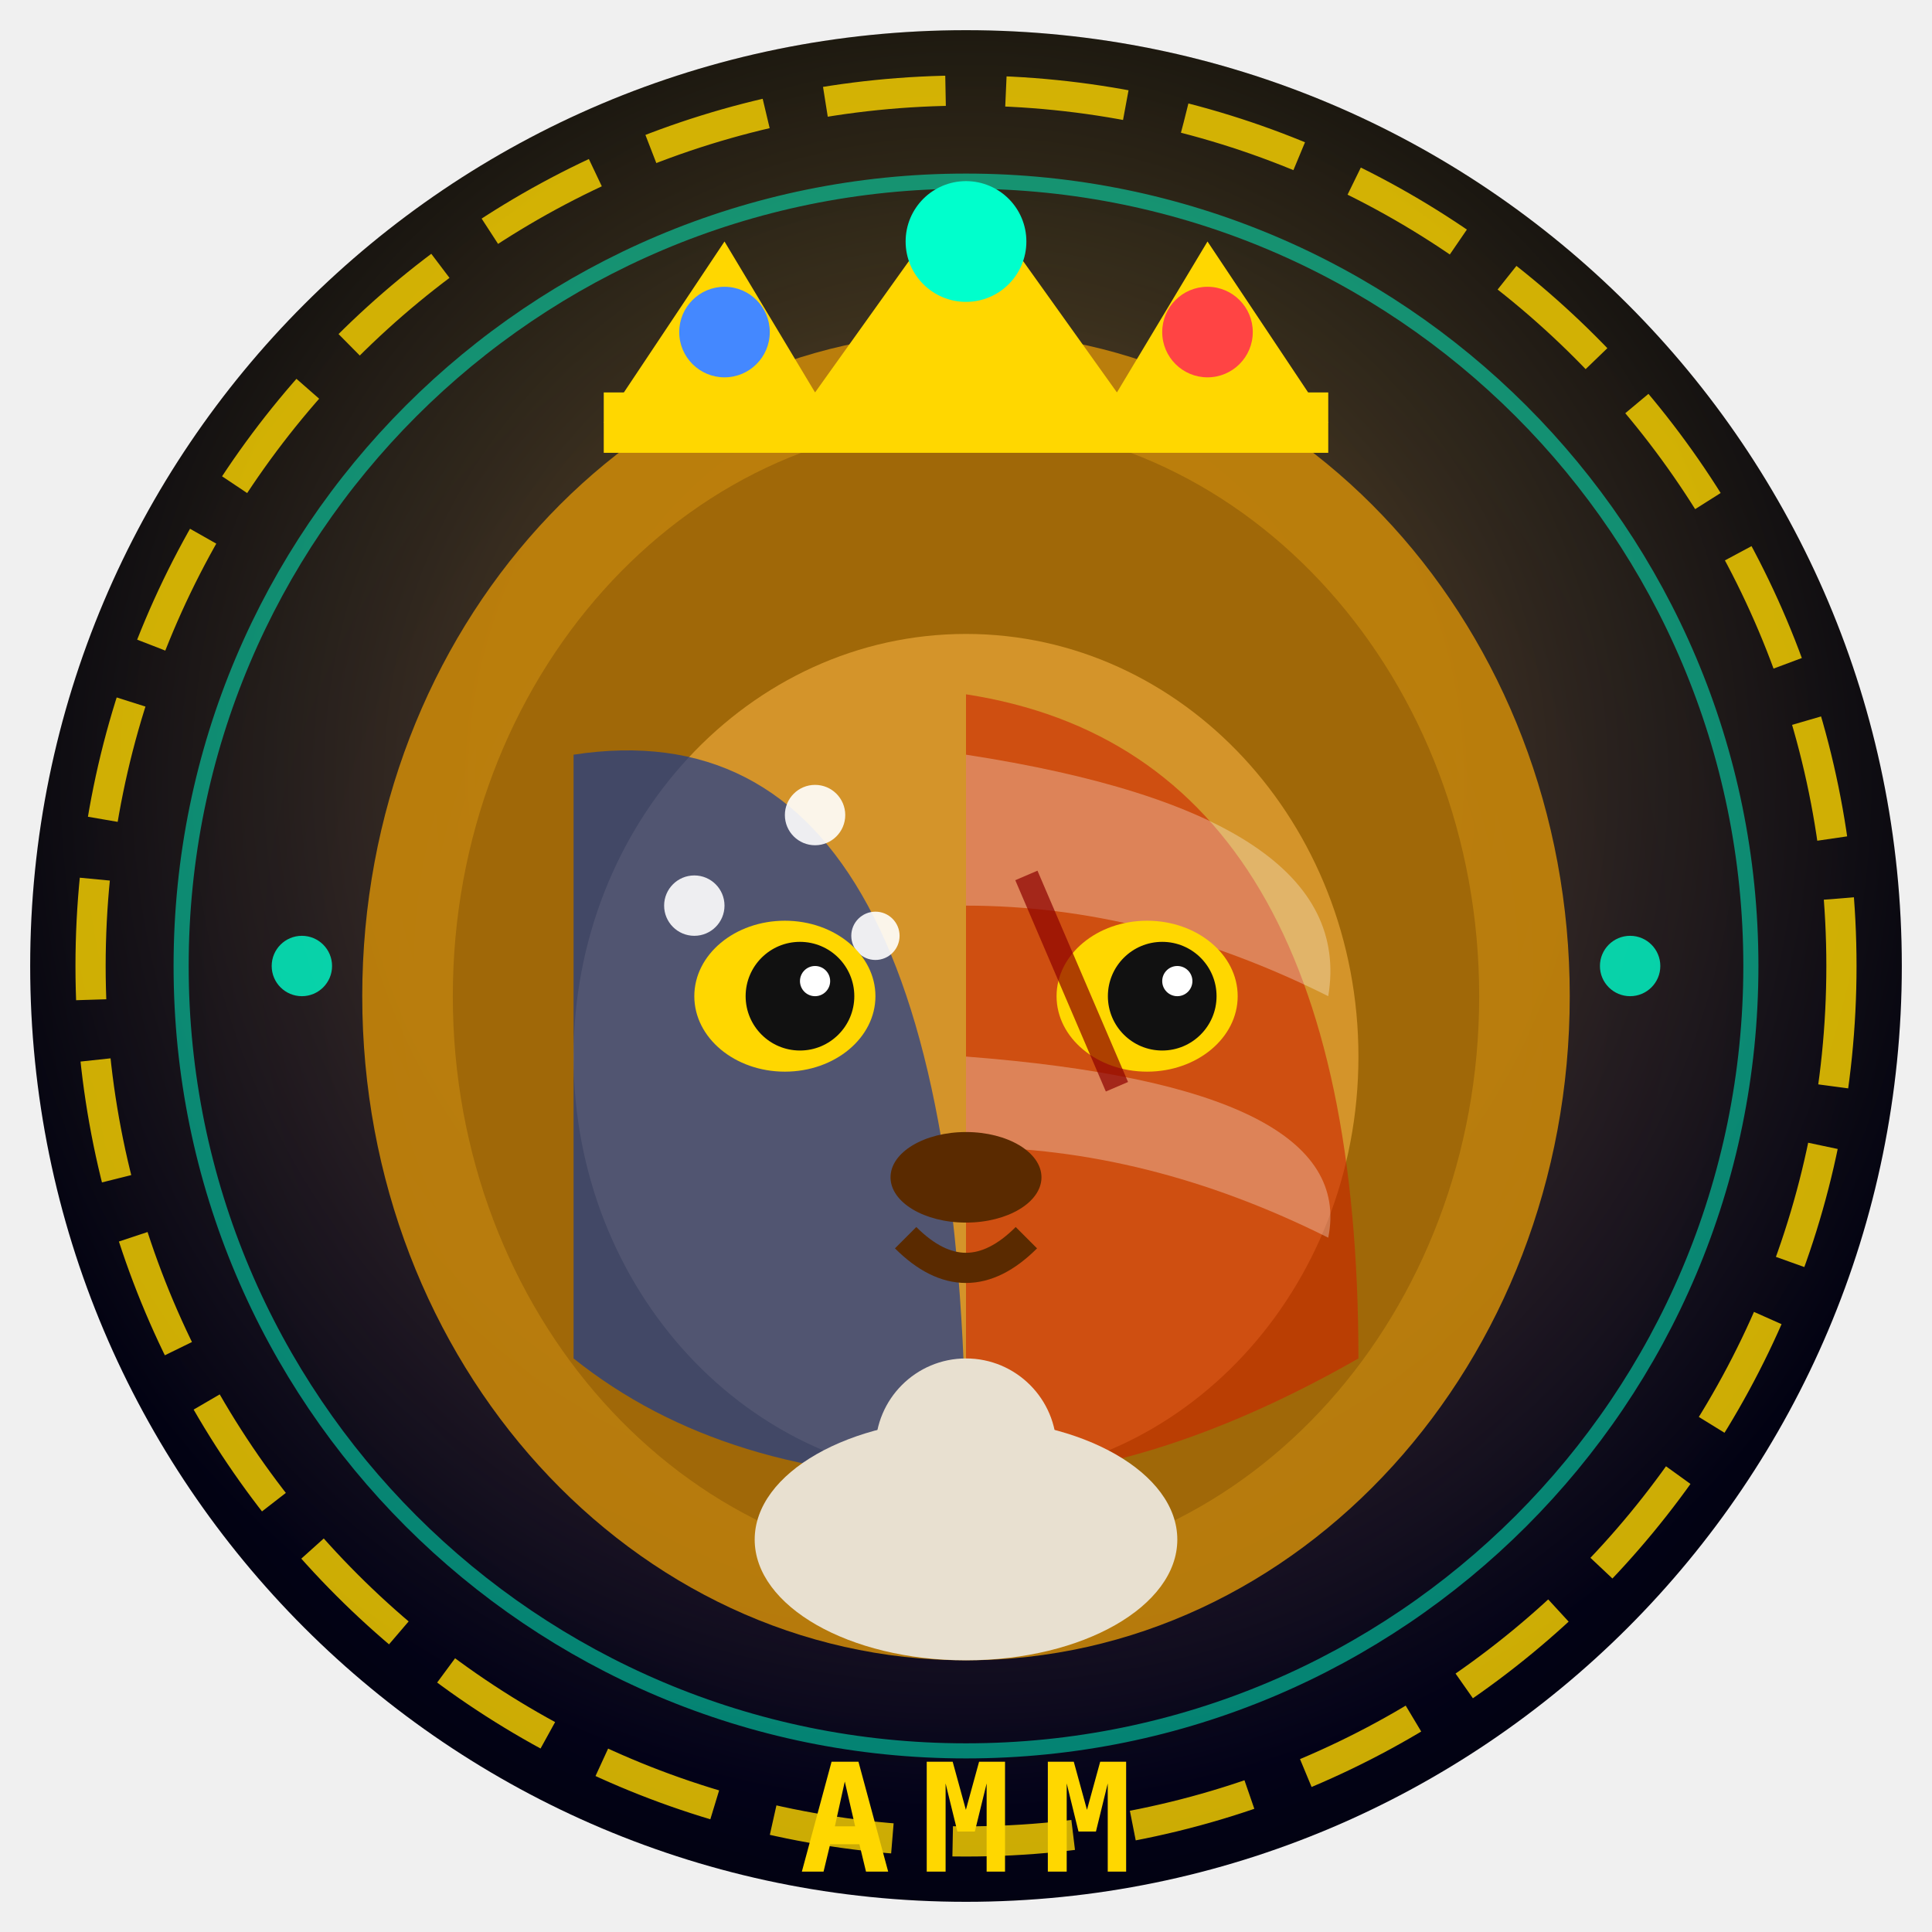
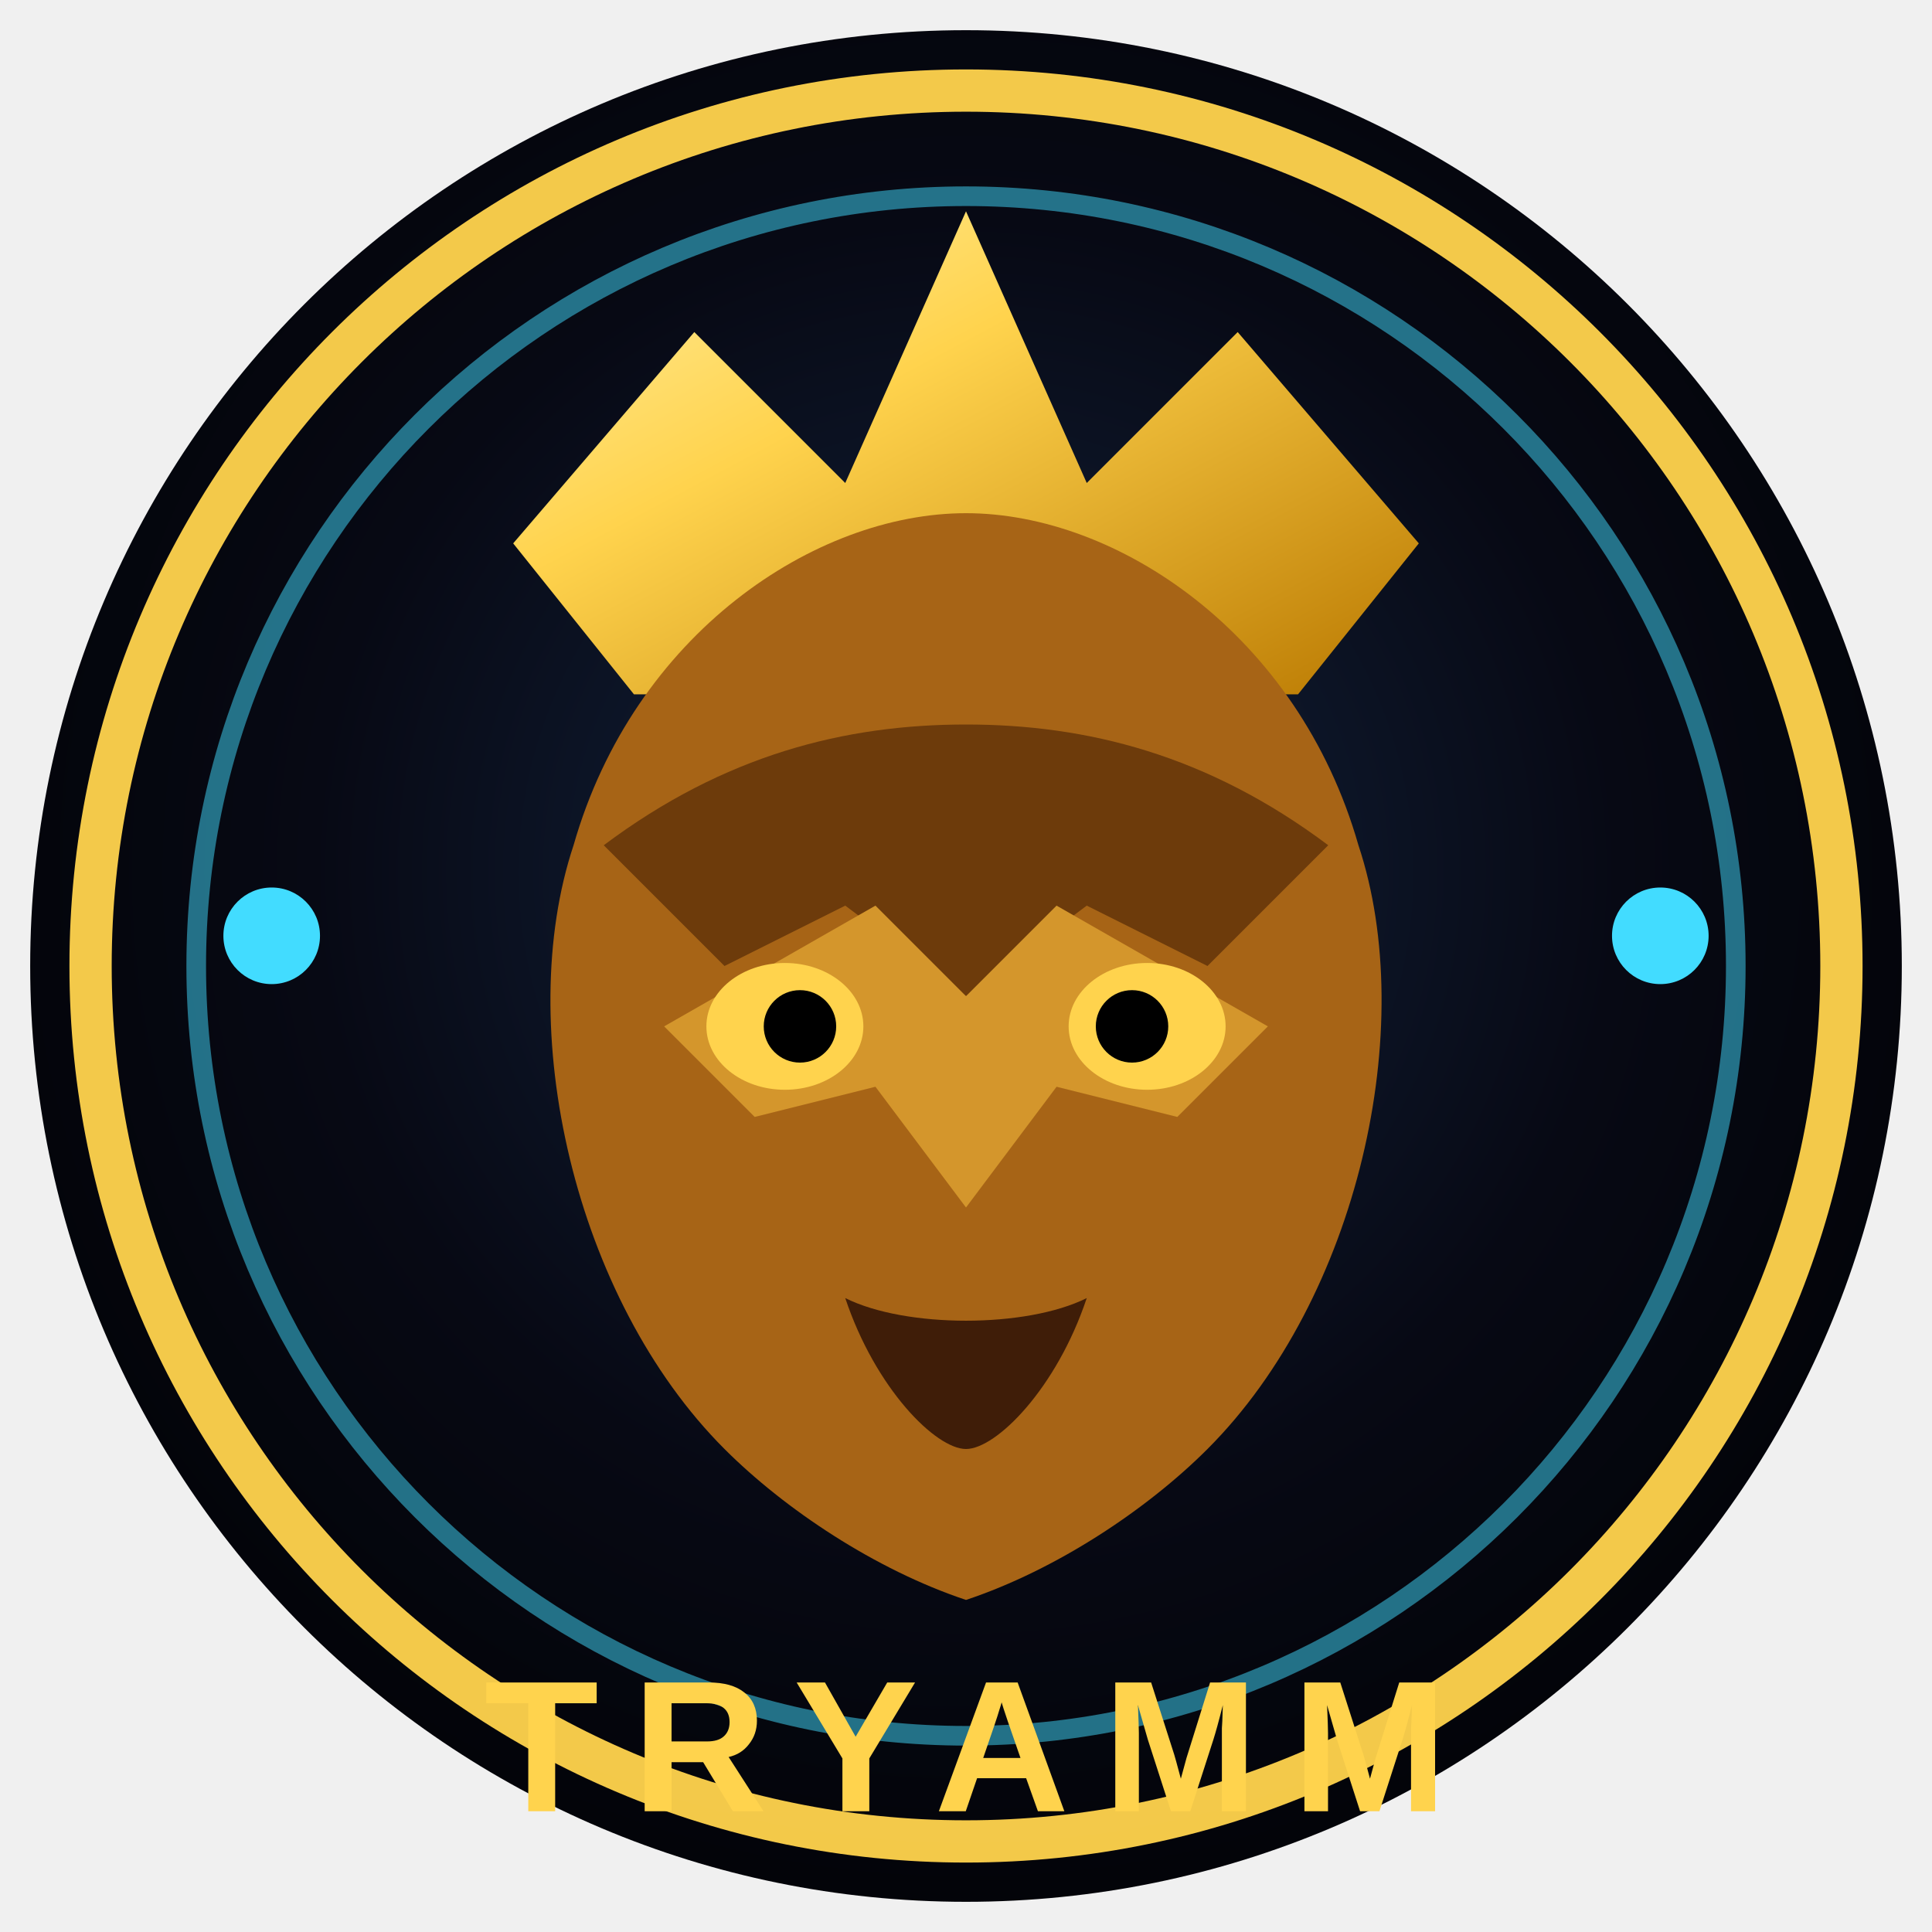
<svg xmlns="http://www.w3.org/2000/svg" viewBox="0 0 64 64">
  <defs>
-     <radialGradient id="bg" cx="50%" cy="50%" r="50%">
-       <stop offset="0%" stop-color="#0a0050" />
-       <stop offset="100%" stop-color="#020212" />
+     <radialGradient id="bg" cx="50%" cy="45%" r="58%">
+       <stop offset="0%" stop-color="#14243f" />
+       <stop offset="60%" stop-color="#070914" />
+       <stop offset="100%" stop-color="#020307" />
    </radialGradient>
-     <radialGradient id="glow" cx="50%" cy="40%" r="55%">
-       <stop offset="0%" stop-color="#ffd700" stop-opacity="0.4" />
-       <stop offset="100%" stop-color="#ffd700" stop-opacity="0" />
-     </radialGradient>
+     <linearGradient id="gold" x1="0" y1="0" x2="1" y2="1">
+       <stop offset="0%" stop-color="#fff0a6" />
+       <stop offset="38%" stop-color="#ffd34d" />
+       <stop offset="100%" stop-color="#b97800" />
+     </linearGradient>
+     <linearGradient id="cyan" x1="0" y1="0" x2="1" y2="1">
+       <stop offset="0%" stop-color="#9cf8ff" />
+       <stop offset="100%" stop-color="#27c8ff" />
+     </linearGradient>
  </defs>
  <circle cx="32" cy="32" r="31" fill="url(#bg)" />
-   <circle cx="32" cy="32" r="31" fill="url(#glow)" />
-   <circle cx="32" cy="32" r="29" fill="none" stroke="#ffd700" stroke-width="1" stroke-dasharray="4 2" opacity="0.8" />
-   <circle cx="32" cy="32" r="26" fill="none" stroke="#00ffcc" stroke-width="0.5" opacity="0.5" />
-   <ellipse cx="32" cy="33" rx="20" ry="22" fill="#c8860a" opacity="0.9" />
-   <ellipse cx="32" cy="33" rx="17" ry="19" fill="#a06808" />
-   <polygon points="20,14 24,8 27,13 32,6 37,13 40,8 44,14" fill="#ffd700" />
-   <line x1="20" y1="14" x2="44" y2="14" stroke="#ffd700" stroke-width="2" />
-   <circle cx="32" cy="8" r="2" fill="#00ffcc" />
-   <circle cx="24" cy="11" r="1.5" fill="#4488ff" />
-   <circle cx="40" cy="11" r="1.5" fill="#ff4444" />
-   <ellipse cx="32" cy="35" rx="13" ry="14" fill="#d4942a" />
-   <path d="M19,25 Q32,23 32,49 Q24,49 19,45 Z" fill="#1a3a8f" opacity="0.7" />
-   <circle cx="23" cy="30" r="1" fill="white" opacity="0.9" />
-   <circle cx="27" cy="27" r="1" fill="white" opacity="0.9" />
-   <circle cx="25" cy="34" r="1" fill="white" opacity="0.9" />
-   <circle cx="29" cy="31" r="0.8" fill="white" opacity="0.9" />
-   <path d="M32,23 Q45,25 45,45 Q38,49 32,49 Z" fill="#cc2200" opacity="0.6" />
-   <path d="M32,25 Q45,27 44,33 Q38,30 32,30 Z" fill="white" opacity="0.3" />
-   <path d="M32,35 Q45,36 44,41 Q38,38 32,38 Z" fill="white" opacity="0.3" />
-   <ellipse cx="26" cy="33" rx="3" ry="2.5" fill="#ffd700" />
-   <ellipse cx="38" cy="33" rx="3" ry="2.5" fill="#ffd700" />
-   <circle cx="26.5" cy="33" r="1.8" fill="#111" />
-   <circle cx="38.5" cy="33" r="1.8" fill="#111" />
-   <circle cx="27" cy="32.5" r="0.5" fill="white" />
-   <circle cx="39" cy="32.5" r="0.5" fill="white" />
-   <ellipse cx="32" cy="39" rx="2.5" ry="1.5" fill="#5a2a00" />
-   <path d="M30,41 Q32,43 34,41" fill="none" stroke="#5a2a00" stroke-width="1" />
-   <line x1="34" y1="29" x2="37" y2="36" stroke="#8b0000" stroke-width="0.8" opacity="0.7" />
-   <ellipse cx="32" cy="51" rx="7" ry="4" fill="#e8e0d0" />
-   <circle cx="32" cy="48" r="3" fill="#e8e0d0" />
-   <text x="32" y="62" text-anchor="middle" font-family="monospace" font-size="5" font-weight="bold" fill="#ffd700" letter-spacing="1">AMM</text>
-   <circle cx="10" cy="32" r="1" fill="#00ffcc" opacity="0.8" />
-   <circle cx="54" cy="32" r="1" fill="#00ffcc" opacity="0.8" />
+   <circle cx="32" cy="32" r="29" fill="none" stroke="#ffd34d" stroke-width="1.4" opacity=".95" />
+   <circle cx="32" cy="32" r="25.5" fill="none" stroke="#42dcff" stroke-width=".65" opacity=".5" />
+   <path d="M17 18l6-7 5 5 4-9 4 9 5-5 6 7-4 5H21z" fill="url(#gold)" />
+   <path d="M19 28c2-7 8-11 13-11s11 4 13 11c2 6 0 15-5 20-2 2-5 4-8 5-3-1-6-3-8-5-5-5-7-14-5-20z" fill="#a76416" />
+   <path d="M20 28c4-3 8-4 12-4s8 1 12 4l-4 4-4-2-4 3-4-3-4 2z" fill="#6d3b0b" />
+   <path d="M22 34l7-4 3 3 3-3 7 4-3 3-4-1-3 4-3-4-4 1z" fill="#d4962c" />
+   <ellipse cx="26" cy="34" rx="2.6" ry="2.1" fill="#ffd34d" />
+   <ellipse cx="38" cy="34" rx="2.6" ry="2.1" fill="#ffd34d" />
+   <circle cx="26.5" cy="34" r="1.2" />
+   <circle cx="37.5" cy="34" r="1.2" />
+   <path d="M28 43c2 1 6 1 8 0-1 3-3 5-4 5s-3-2-4-5z" fill="#3f1d08" />
+   <path d="M11 31h8M45 31h8" stroke="url(#cyan)" stroke-width="1.2" stroke-linecap="round" opacity=".8" />
+   <circle cx="9" cy="31" r="1.6" fill="#42dcff" />
+   <circle cx="55" cy="31" r="1.6" fill="#42dcff" />
+   <text x="32" y="60" text-anchor="middle" font-family="Arial,Helvetica,sans-serif" font-size="6.2" font-weight="800" letter-spacing="1.1" fill="#ffd34d">TRYAMM</text>
</svg>
